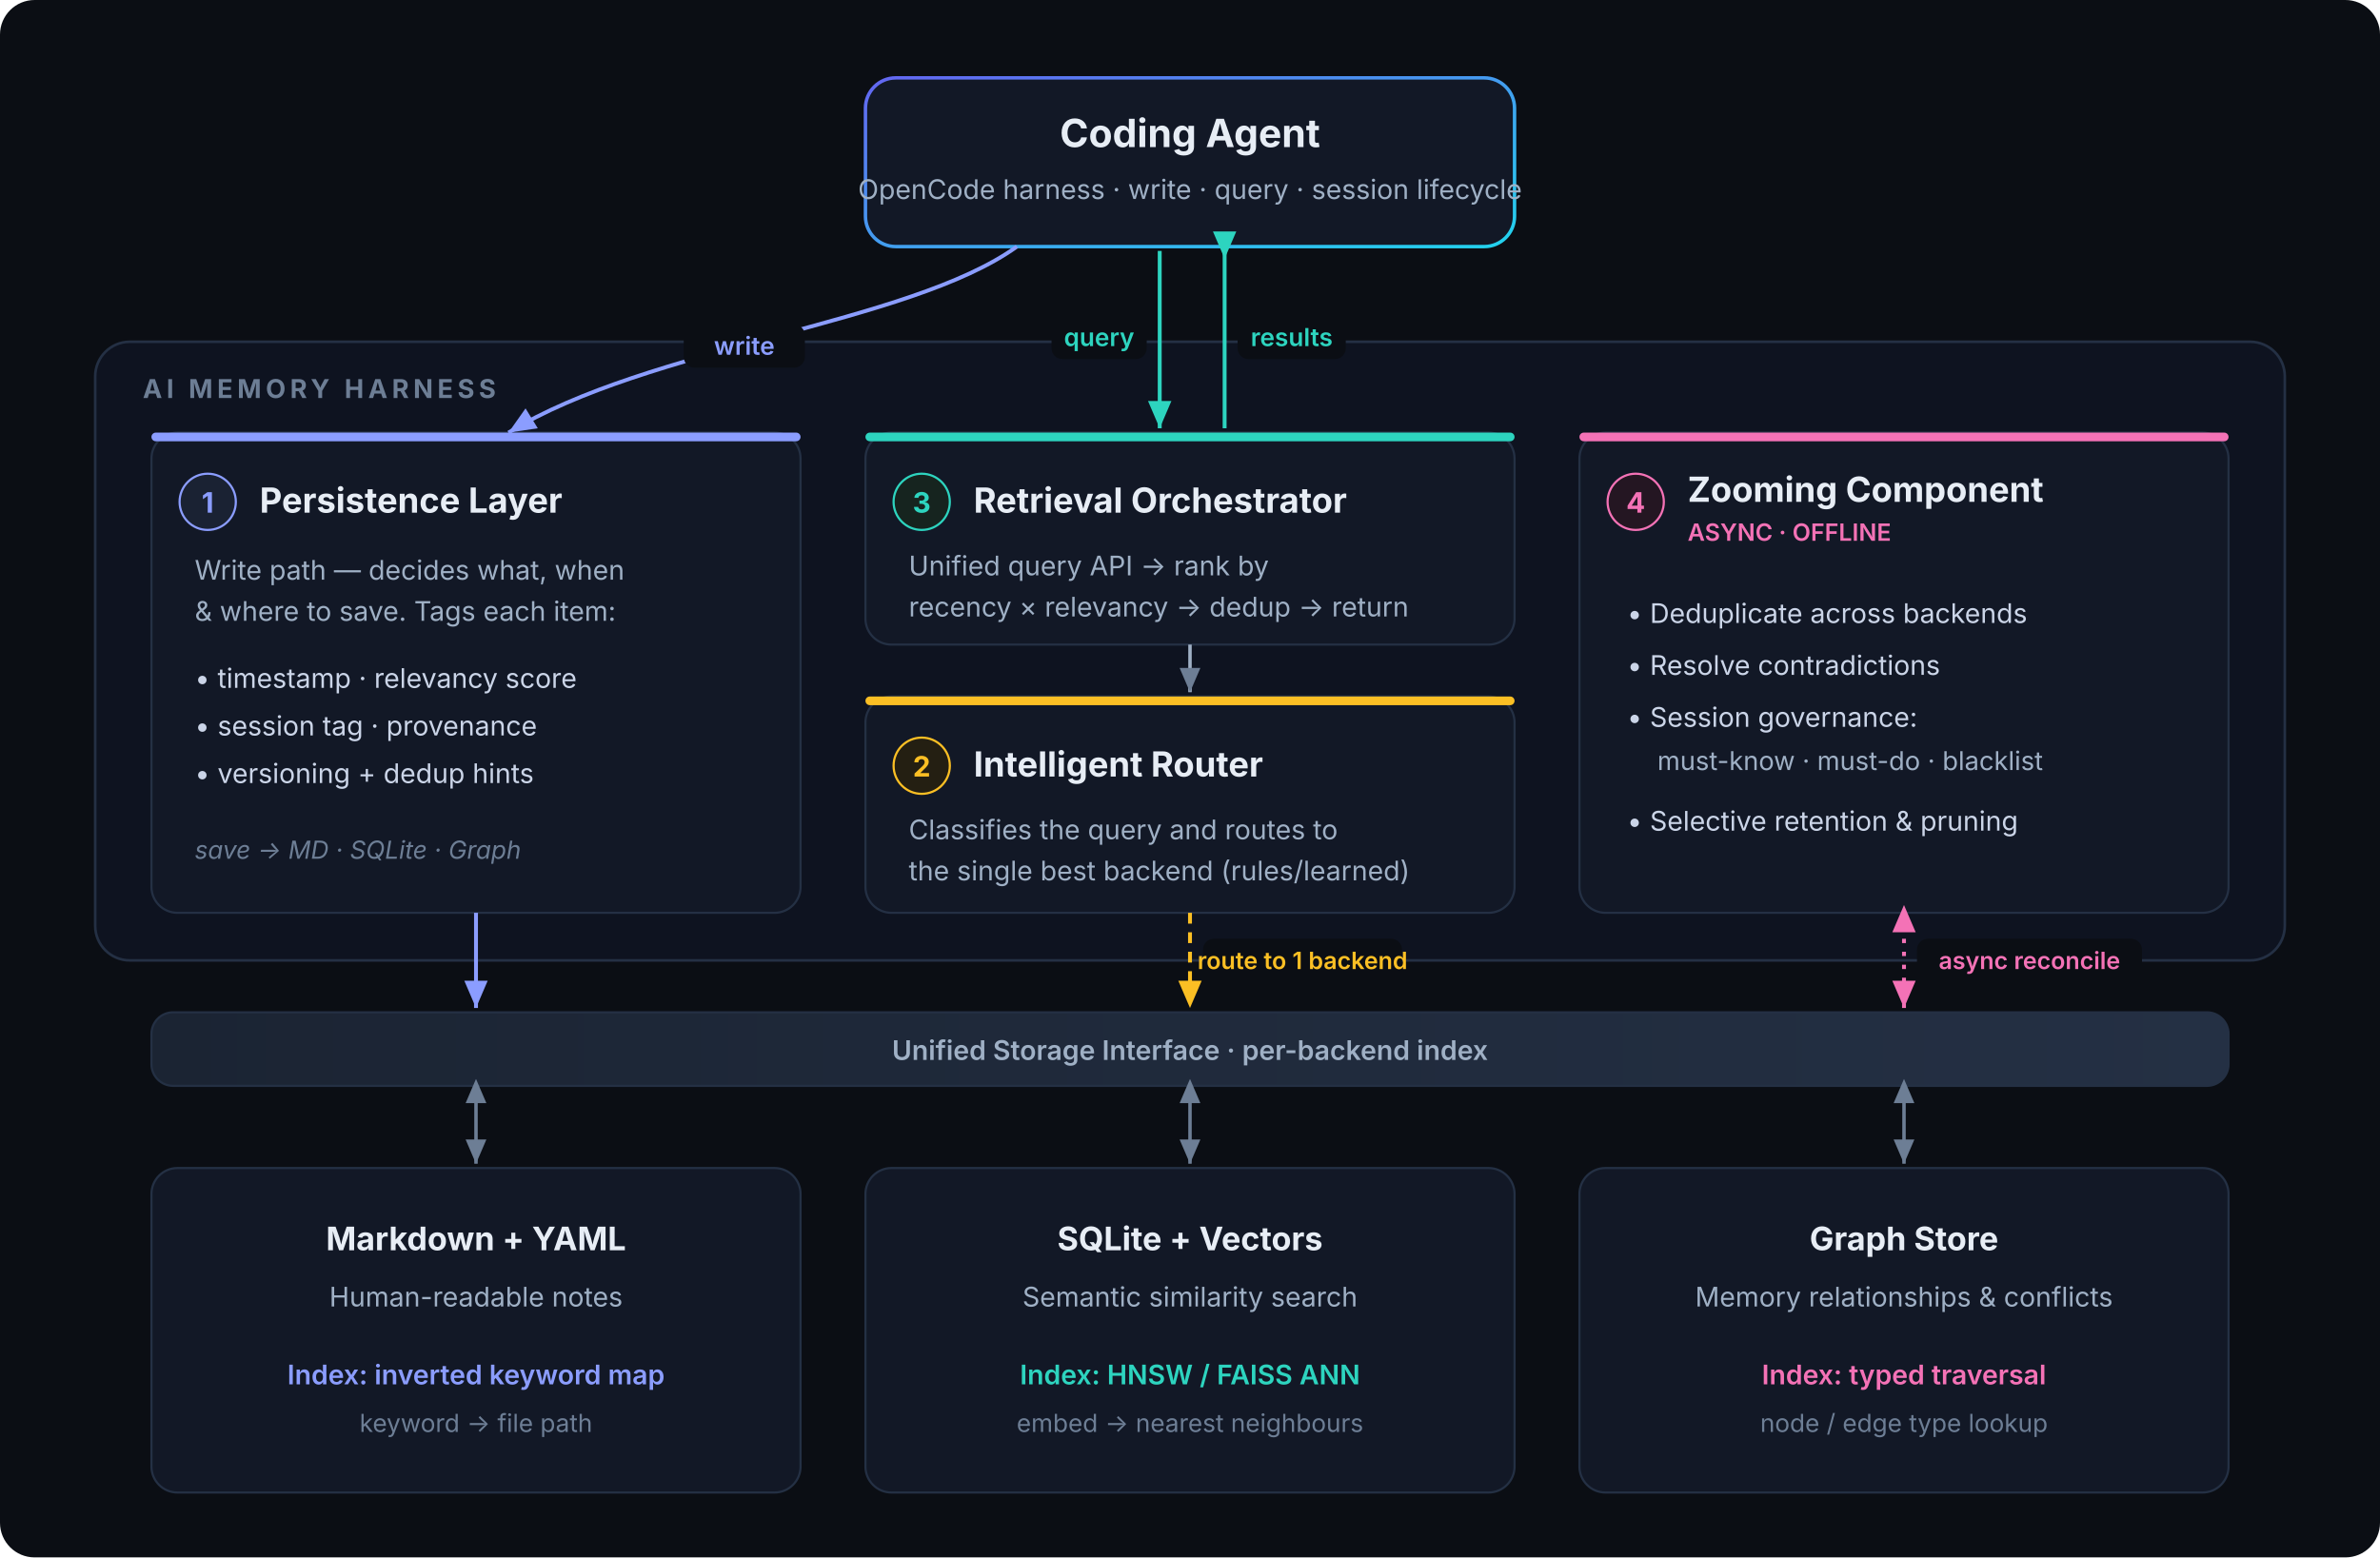
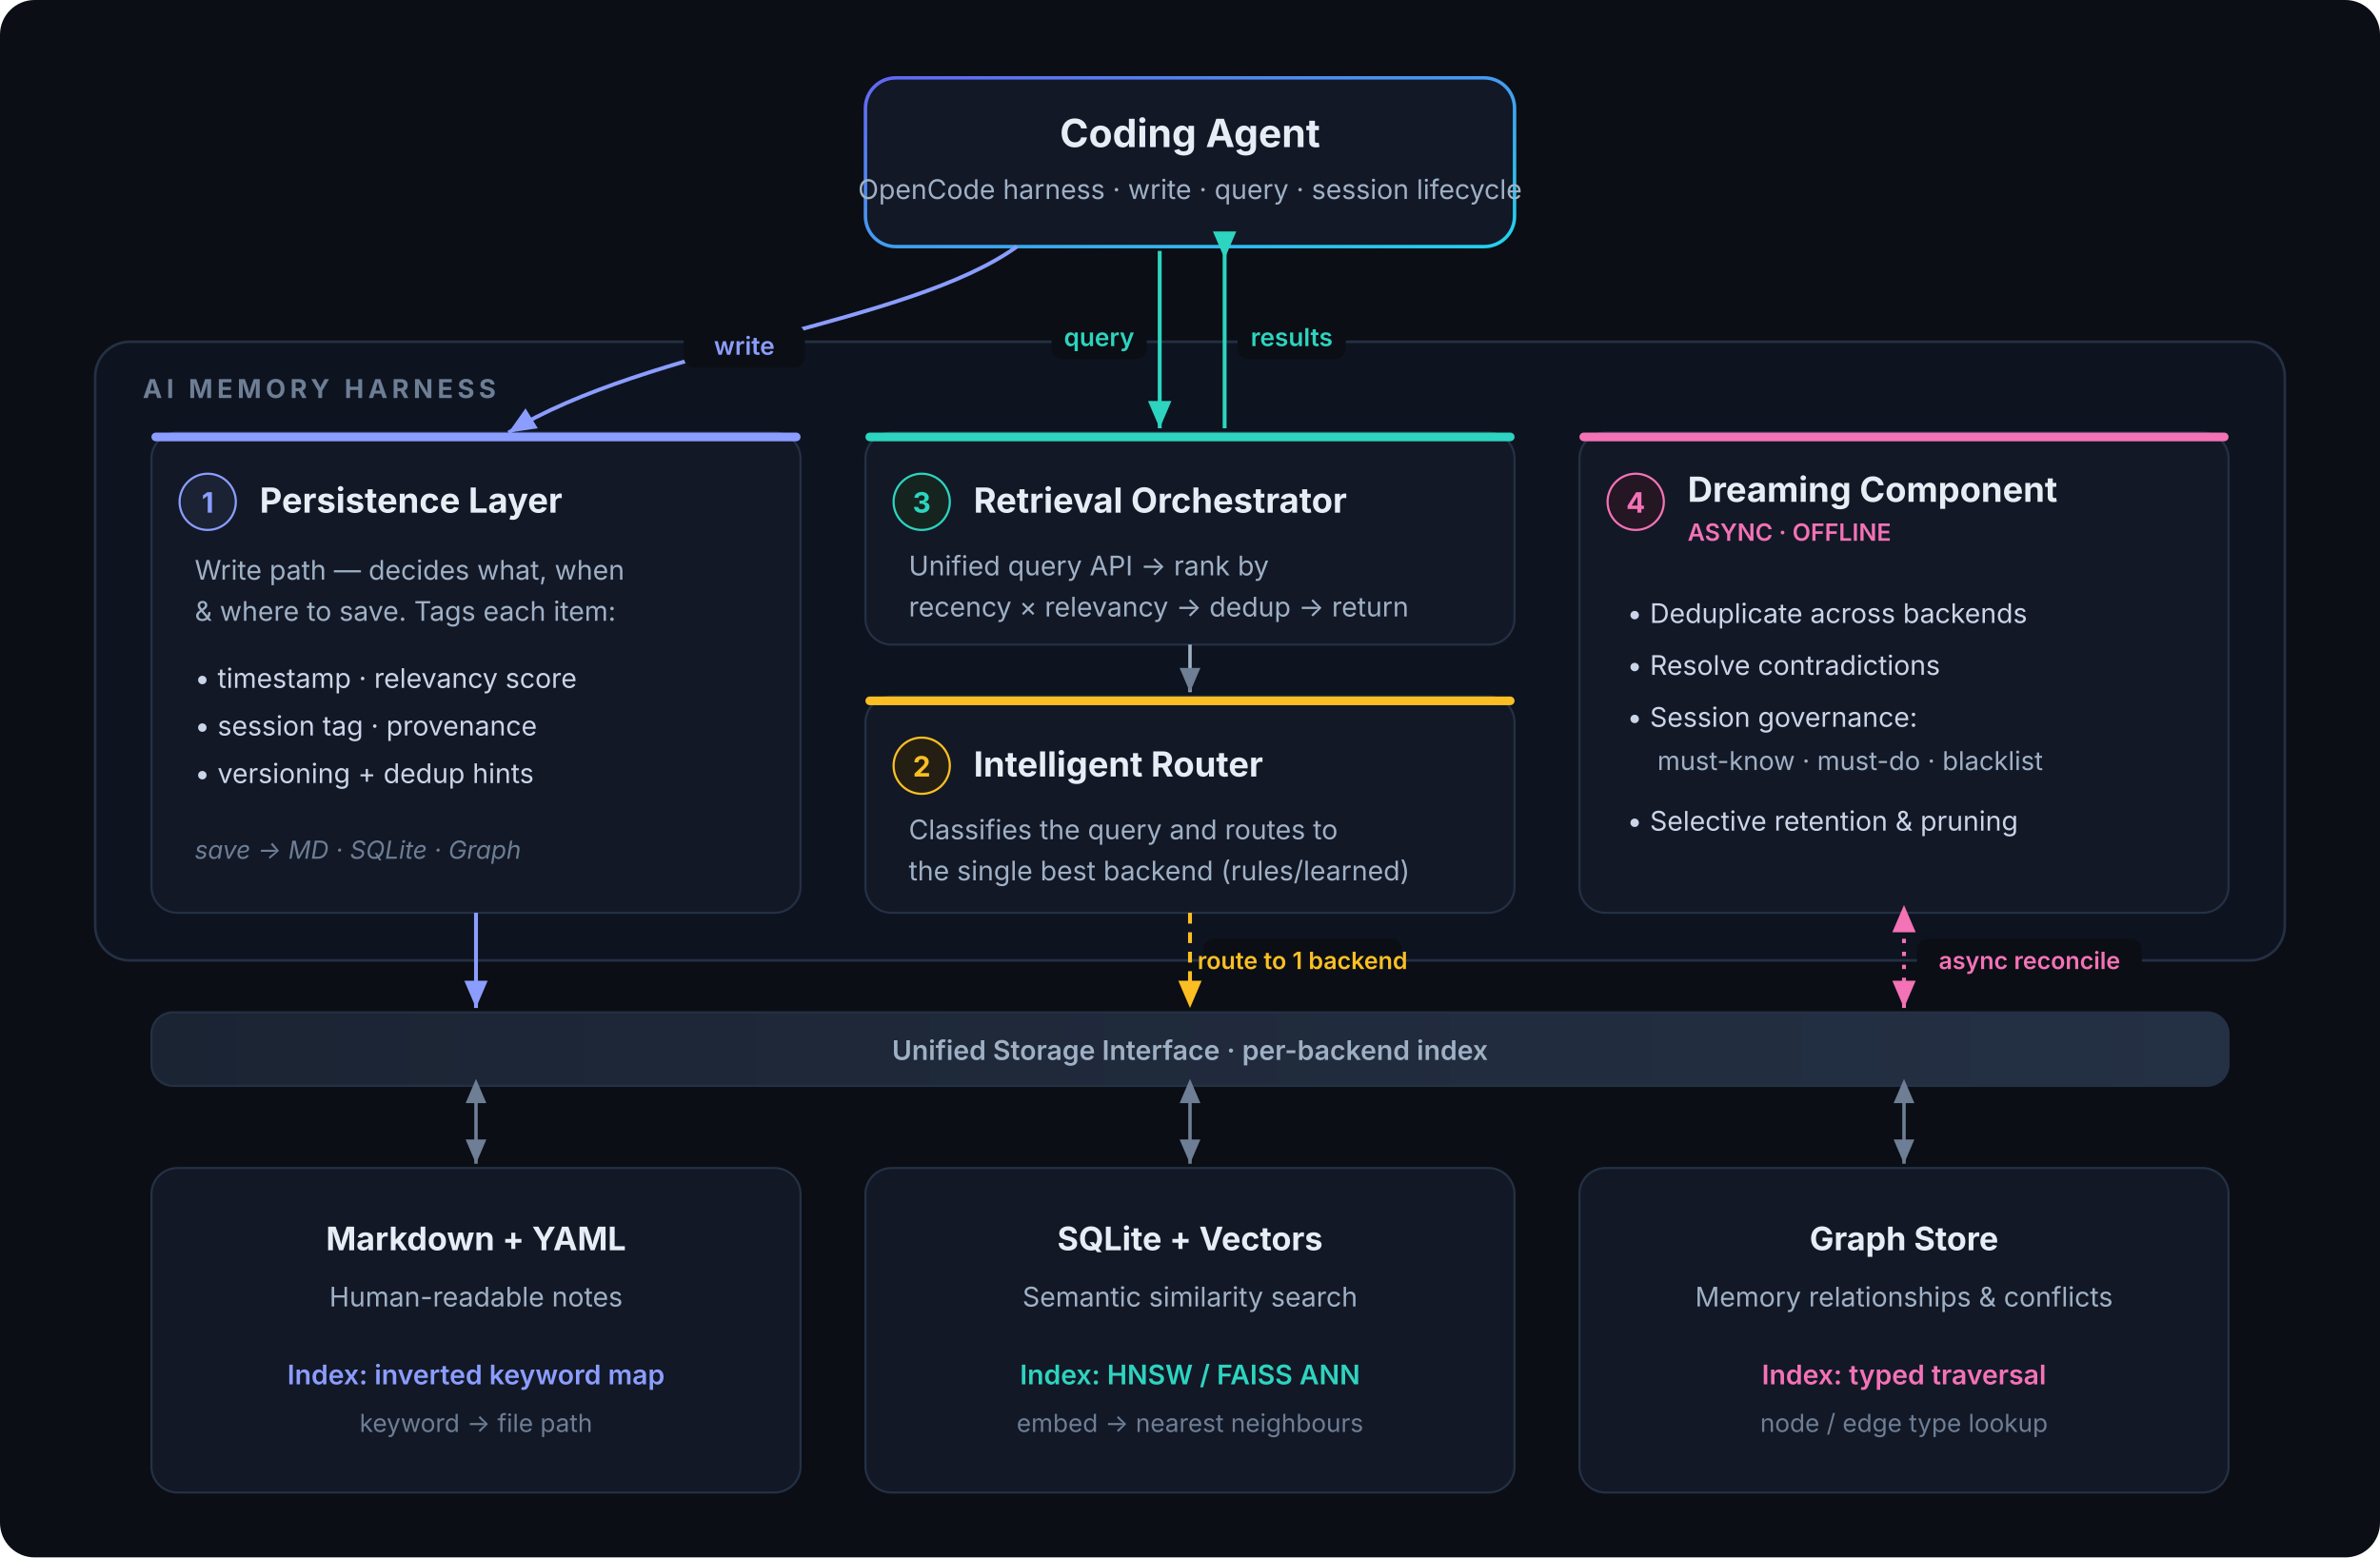
<svg xmlns="http://www.w3.org/2000/svg" viewBox="0 0 1100 720" font-family="Inter, system-ui, -apple-system, Segoe UI, Roboto, sans-serif" role="img" aria-label="AI Agent Memory Harness architecture diagram">
  <defs>
    <linearGradient id="g-agent" x1="0" y1="0" x2="1" y2="1">
      <stop offset="0" stop-color="#6366f1" />
      <stop offset="1" stop-color="#22d3ee" />
    </linearGradient>
    <linearGradient id="g-bus" x1="0" y1="0" x2="1" y2="0">
      <stop offset="0" stop-color="#1b2433" />
      <stop offset="1" stop-color="#243044" />
    </linearGradient>
    <marker id="ah-m" markerWidth="9" markerHeight="9" refX="7" refY="3" orient="auto">
      <path d="M0,0 L7,3 L0,6 Z" fill="#6d7e95" />
    </marker>
    <marker id="ah-b" markerWidth="9" markerHeight="9" refX="7" refY="3" orient="auto">
      <path d="M0,0 L7,3 L0,6 Z" fill="#8b9dff" />
    </marker>
    <marker id="ah-t" markerWidth="9" markerHeight="9" refX="7" refY="3" orient="auto">
      <path d="M0,0 L7,3 L0,6 Z" fill="#2dd4bf" />
    </marker>
    <marker id="ah-a" markerWidth="9" markerHeight="9" refX="7" refY="3" orient="auto">
      <path d="M0,0 L7,3 L0,6 Z" fill="#fbbf24" />
    </marker>
    <marker id="ah-p" markerWidth="9" markerHeight="9" refX="7" refY="3" orient="auto">
      <path d="M0,0 L7,3 L0,6 Z" fill="#f472b6" />
    </marker>
    <marker id="ah-t2" markerWidth="9" markerHeight="9" refX="2" refY="3" orient="auto">
      <path d="M7,0 L0,3 L7,6 Z" fill="#2dd4bf" />
    </marker>
    <marker id="ah-p2" markerWidth="9" markerHeight="9" refX="2" refY="3" orient="auto">
      <path d="M7,0 L0,3 L7,6 Z" fill="#f472b6" />
    </marker>
    <marker id="ah-m2" markerWidth="9" markerHeight="9" refX="2" refY="3" orient="auto">
      <path d="M7,0 L0,3 L7,6 Z" fill="#6d7e95" />
    </marker>
  </defs>
  <rect x="0" y="0" width="1100" height="720" rx="16" fill="#0b0e14" />
  <g>
    <rect x="400" y="36" width="300" height="78" rx="14" fill="#121826" stroke="url(#g-agent)" stroke-width="1.6" />
    <text x="550" y="68" text-anchor="middle" fill="#e7edf5" font-size="18" font-weight="700">Coding Agent</text>
    <text x="550" y="92" text-anchor="middle" fill="#9fb0c5" font-size="12.5">OpenCode harness · write · query · session lifecycle</text>
  </g>
  <rect x="44" y="158" width="1012" height="286" rx="16" fill="#0e1320" stroke="#243044" stroke-width="1.2" />
  <text x="66" y="184" fill="#6d7e95" font-size="12" font-weight="700" letter-spacing="2">AI MEMORY HARNESS</text>
  <g>
    <rect x="70" y="200" width="300" height="222" rx="12" fill="#121826" stroke="#243044" />
    <rect x="70" y="200" width="300" height="4" rx="2" fill="#8b9dff" />
    <circle cx="96" cy="232" r="13" fill="#1a2233" stroke="#8b9dff" />
    <text x="96" y="237" text-anchor="middle" fill="#8b9dff" font-size="13" font-weight="700">1</text>
    <text x="120" y="237" fill="#e7edf5" font-size="16" font-weight="700">Persistence Layer</text>
    <text x="90" y="268" fill="#9fb0c5" font-size="12.5">Write path — decides what, when</text>
    <text x="90" y="287" fill="#9fb0c5" font-size="12.5">&amp; where to save. Tags each item:</text>
    <text x="90" y="318" fill="#cbd5e8" font-size="12.5">• timestamp · relevancy score</text>
    <text x="90" y="340" fill="#cbd5e8" font-size="12.5">• session tag · provenance</text>
    <text x="90" y="362" fill="#cbd5e8" font-size="12.5">• versioning + dedup hints</text>
    <text x="90" y="397" fill="#6d7e95" font-size="11.5" font-style="italic">save → MD · SQLite · Graph</text>
  </g>
  <g>
    <rect x="400" y="200" width="300" height="98" rx="12" fill="#121826" stroke="#243044" />
    <rect x="400" y="200" width="300" height="4" rx="2" fill="#2dd4bf" />
    <circle cx="426" cy="232" r="13" fill="#16241f" stroke="#2dd4bf" />
    <text x="426" y="237" text-anchor="middle" fill="#2dd4bf" font-size="13" font-weight="700">3</text>
    <text x="450" y="237" fill="#e7edf5" font-size="16" font-weight="700">Retrieval Orchestrator</text>
    <text x="420" y="266" fill="#9fb0c5" font-size="12.5">Unified query API → rank by</text>
    <text x="420" y="285" fill="#9fb0c5" font-size="12.5">recency × relevancy → dedup → return</text>
  </g>
  <g>
    <rect x="400" y="322" width="300" height="100" rx="12" fill="#121826" stroke="#243044" />
    <rect x="400" y="322" width="300" height="4" rx="2" fill="#fbbf24" />
    <circle cx="426" cy="354" r="13" fill="#241f12" stroke="#fbbf24" />
    <text x="426" y="359" text-anchor="middle" fill="#fbbf24" font-size="13" font-weight="700">2</text>
    <text x="450" y="359" fill="#e7edf5" font-size="16" font-weight="700">Intelligent Router</text>
    <text x="420" y="388" fill="#9fb0c5" font-size="12.5">Classifies the query and routes to</text>
    <text x="420" y="407" fill="#9fb0c5" font-size="12.5">the single best backend (rules/learned)</text>
  </g>
  <g>
    <rect x="730" y="200" width="300" height="222" rx="12" fill="#121826" stroke="#243044" />
    <rect x="730" y="200" width="300" height="4" rx="2" fill="#f472b6" />
    <circle cx="756" cy="232" r="13" fill="#241622" stroke="#f472b6" />
    <text x="756" y="237" text-anchor="middle" fill="#f472b6" font-size="13" font-weight="700">4</text>
-     <text x="780" y="232" fill="#e7edf5" font-size="16" font-weight="700">Zooming Component</text>
+     <text x="780" y="232" fill="#e7edf5" font-size="16" font-weight="700">Dreaming Component</text>
    <text x="780" y="250" fill="#f472b6" font-size="11" font-weight="600">ASYNC · OFFLINE</text>
    <text x="752" y="288" fill="#cbd5e8" font-size="12.5">• Deduplicate across backends</text>
    <text x="752" y="312" fill="#cbd5e8" font-size="12.5">• Resolve contradictions</text>
    <text x="752" y="336" fill="#cbd5e8" font-size="12.5">• Session governance:</text>
    <text x="766" y="356" fill="#9fb0c5" font-size="12">must-know · must-do · blacklist</text>
    <text x="752" y="384" fill="#cbd5e8" font-size="12.5">• Selective retention &amp; pruning</text>
  </g>
  <rect x="70" y="468" width="960" height="34" rx="10" fill="url(#g-bus)" stroke="#243044" />
  <text x="550" y="490" text-anchor="middle" fill="#9fb0c5" font-size="12.5" font-weight="600">Unified Storage Interface · per-backend index</text>
  <g>
    <rect x="70" y="540" width="300" height="150" rx="12" fill="#121826" stroke="#243044" />
    <text x="220" y="578" text-anchor="middle" fill="#e7edf5" font-size="15" font-weight="700">Markdown + YAML</text>
    <text x="220" y="604" text-anchor="middle" fill="#9fb0c5" font-size="12.5">Human-readable notes</text>
    <text x="220" y="640" text-anchor="middle" fill="#8b9dff" font-size="12.5" font-weight="600">Index: inverted keyword map</text>
    <text x="220" y="662" text-anchor="middle" fill="#6d7e95" font-size="11.5">keyword → file path</text>
  </g>
  <g>
    <rect x="400" y="540" width="300" height="150" rx="12" fill="#121826" stroke="#243044" />
    <text x="550" y="578" text-anchor="middle" fill="#e7edf5" font-size="15" font-weight="700">SQLite + Vectors</text>
    <text x="550" y="604" text-anchor="middle" fill="#9fb0c5" font-size="12.5">Semantic similarity search</text>
    <text x="550" y="640" text-anchor="middle" fill="#2dd4bf" font-size="12.5" font-weight="600">Index: HNSW / FAISS ANN</text>
    <text x="550" y="662" text-anchor="middle" fill="#6d7e95" font-size="11.5">embed → nearest neighbours</text>
  </g>
  <g>
    <rect x="730" y="540" width="300" height="150" rx="12" fill="#121826" stroke="#243044" />
    <text x="880" y="578" text-anchor="middle" fill="#e7edf5" font-size="15" font-weight="700">Graph Store</text>
    <text x="880" y="604" text-anchor="middle" fill="#9fb0c5" font-size="12.5">Memory relationships &amp; conflicts</text>
    <text x="880" y="640" text-anchor="middle" fill="#f472b6" font-size="12.5" font-weight="600">Index: typed traversal</text>
    <text x="880" y="662" text-anchor="middle" fill="#6d7e95" font-size="11.5">node / edge type lookup</text>
  </g>
  <path d="M470,114 C420,150 300,160 235,200" fill="none" stroke="#8b9dff" stroke-width="1.8" marker-end="url(#ah-b)" />
  <rect x="316" y="150" width="56" height="20" rx="5" fill="#0b0e14" />
  <text x="344" y="164" text-anchor="middle" fill="#8b9dff" font-size="11.5" font-weight="600">write</text>
  <line x1="536" y1="116" x2="536" y2="198" stroke="#2dd4bf" stroke-width="1.8" marker-end="url(#ah-t)" />
  <line x1="566" y1="198" x2="566" y2="116" stroke="#2dd4bf" stroke-width="1.8" marker-end="url(#ah-t2)" />
  <rect x="486" y="146" width="44" height="20" rx="5" fill="#0b0e14" />
  <text x="508" y="160" text-anchor="middle" fill="#2dd4bf" font-size="11.5" font-weight="600">query</text>
  <rect x="572" y="146" width="50" height="20" rx="5" fill="#0b0e14" />
  <text x="597" y="160" text-anchor="middle" fill="#2dd4bf" font-size="11.5" font-weight="600">results</text>
  <line x1="550" y1="298" x2="550" y2="320" stroke="#9fb0c5" stroke-width="1.6" marker-end="url(#ah-m)" />
  <line x1="220" y1="422" x2="220" y2="466" stroke="#8b9dff" stroke-width="1.8" marker-end="url(#ah-b)" />
  <line x1="550" y1="422" x2="550" y2="466" stroke="#fbbf24" stroke-width="1.8" stroke-dasharray="5 4" marker-end="url(#ah-a)" />
  <rect x="556" y="434" width="92" height="20" rx="5" fill="#0b0e14" />
  <text x="602" y="448" fill="#fbbf24" font-size="11" font-weight="600" text-anchor="middle">route to 1 backend</text>
  <line x1="880" y1="422" x2="880" y2="466" stroke="#f472b6" stroke-width="1.8" stroke-dasharray="2 4" marker-end="url(#ah-p)" marker-start="url(#ah-p2)" />
  <rect x="886" y="434" width="104" height="20" rx="5" fill="#0b0e14" />
  <text x="938" y="448" fill="#f472b6" font-size="11" font-weight="600" text-anchor="middle">async reconcile</text>
  <line x1="220" y1="502" x2="220" y2="538" stroke="#6d7e95" stroke-width="1.6" marker-end="url(#ah-m)" marker-start="url(#ah-m2)" />
  <line x1="550" y1="502" x2="550" y2="538" stroke="#6d7e95" stroke-width="1.6" marker-end="url(#ah-m)" marker-start="url(#ah-m2)" />
  <line x1="880" y1="502" x2="880" y2="538" stroke="#6d7e95" stroke-width="1.6" marker-end="url(#ah-m)" marker-start="url(#ah-m2)" />
</svg>
